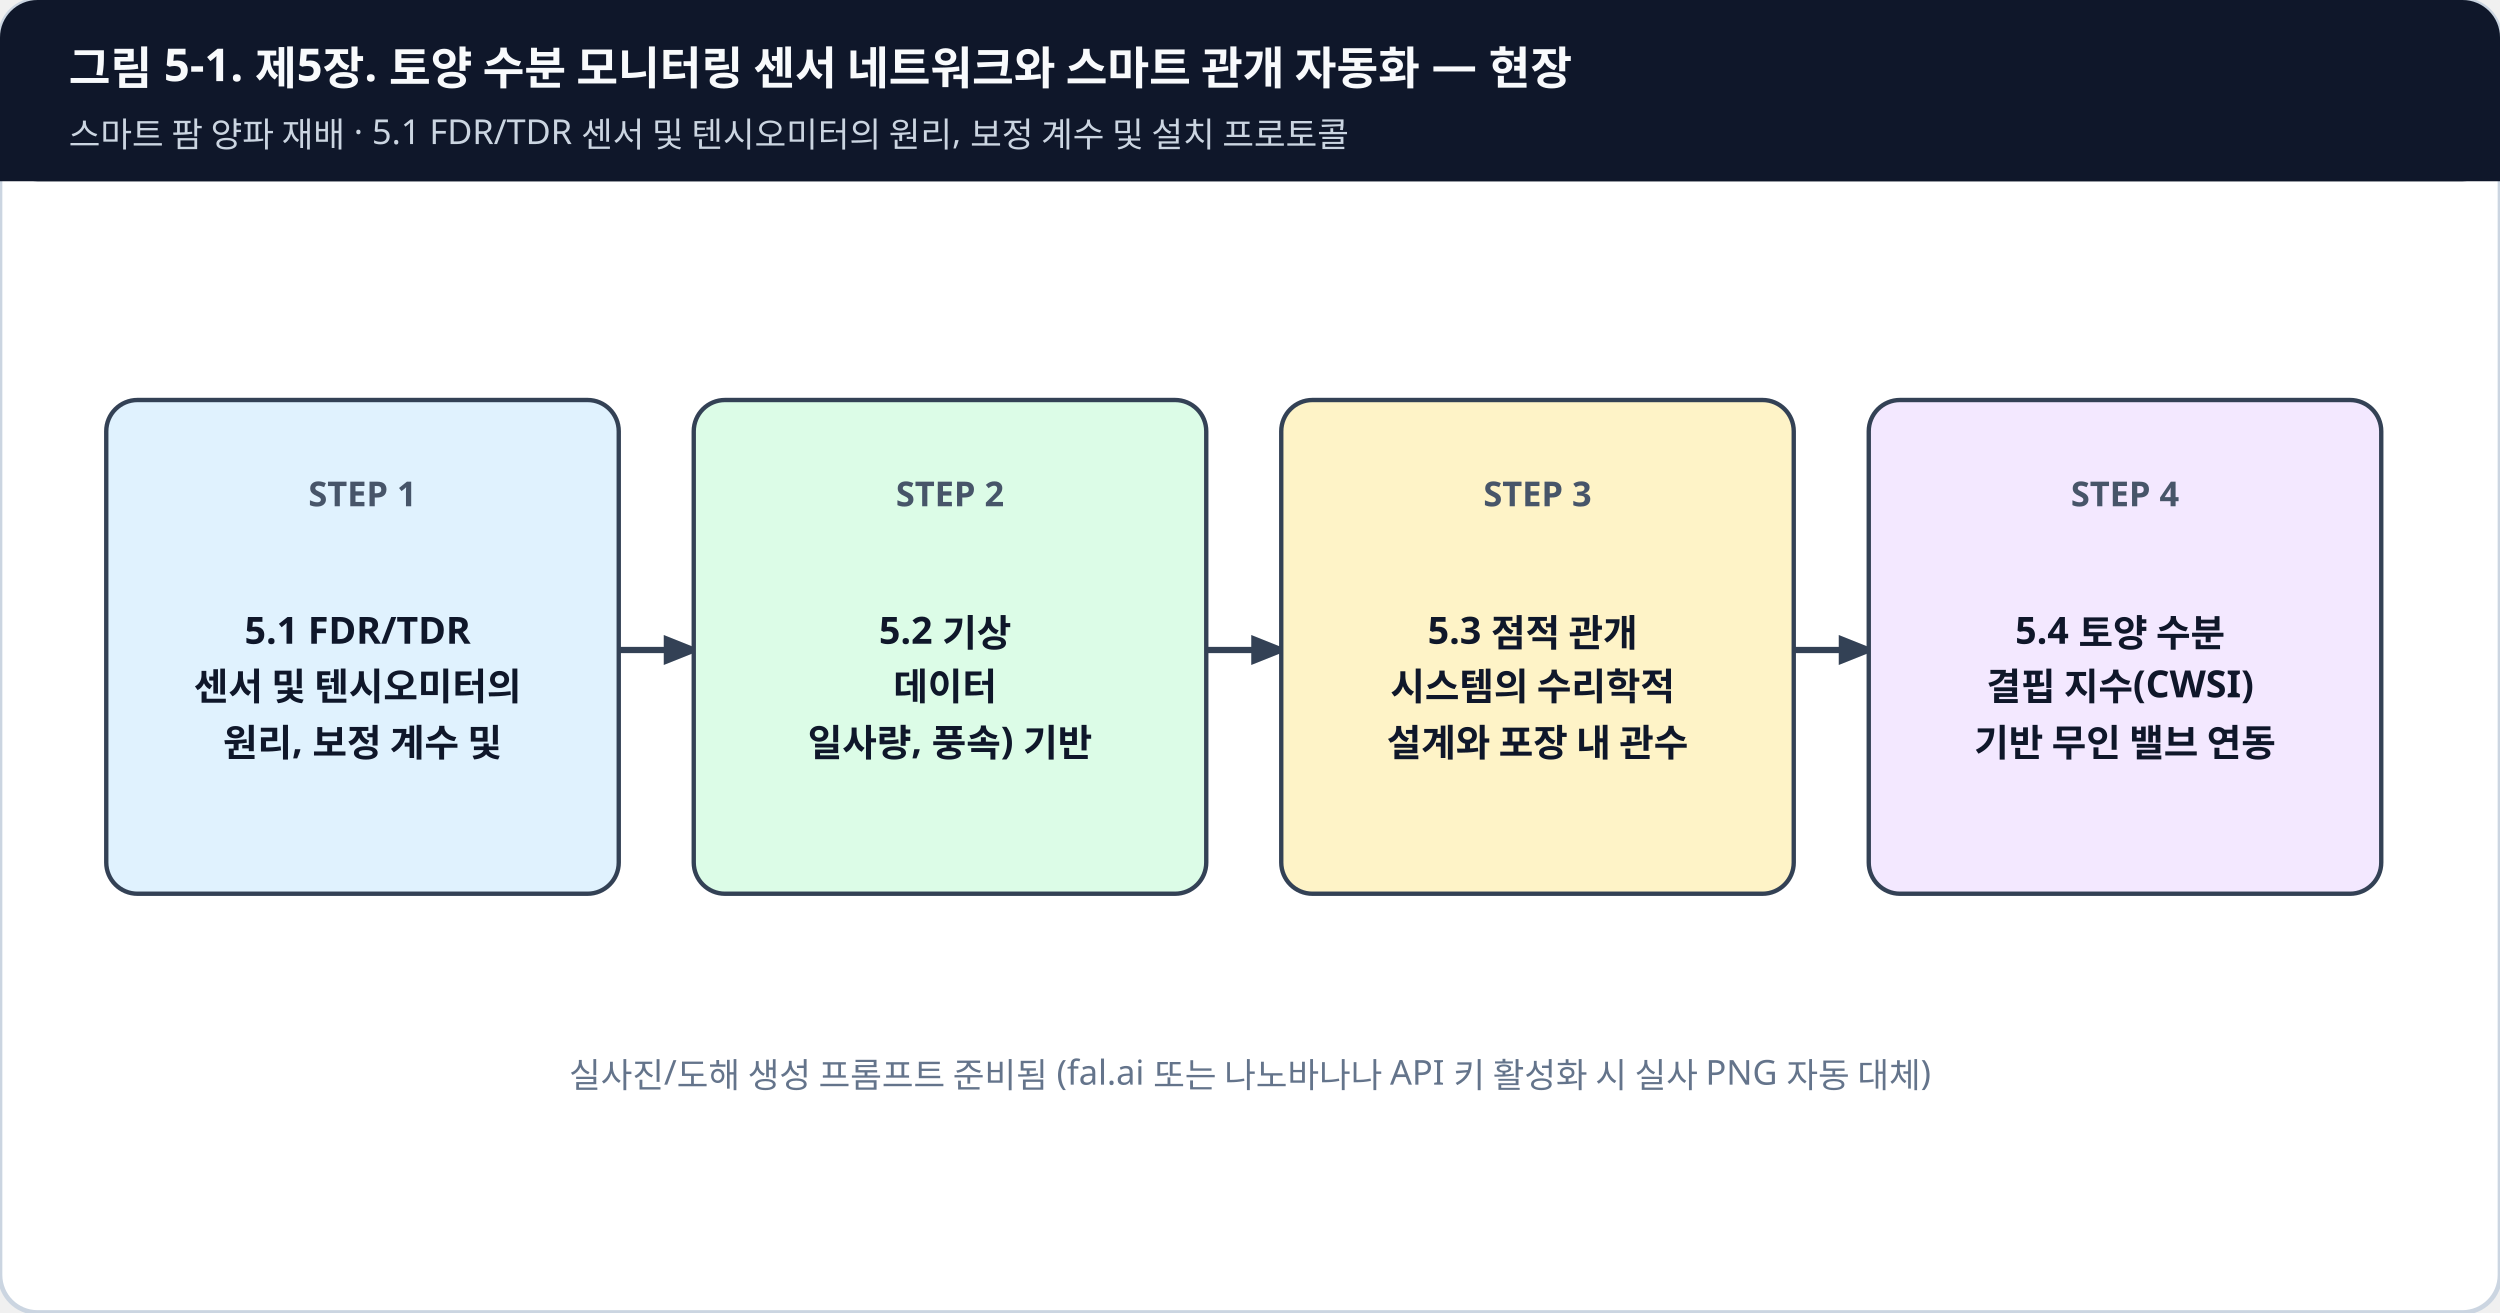
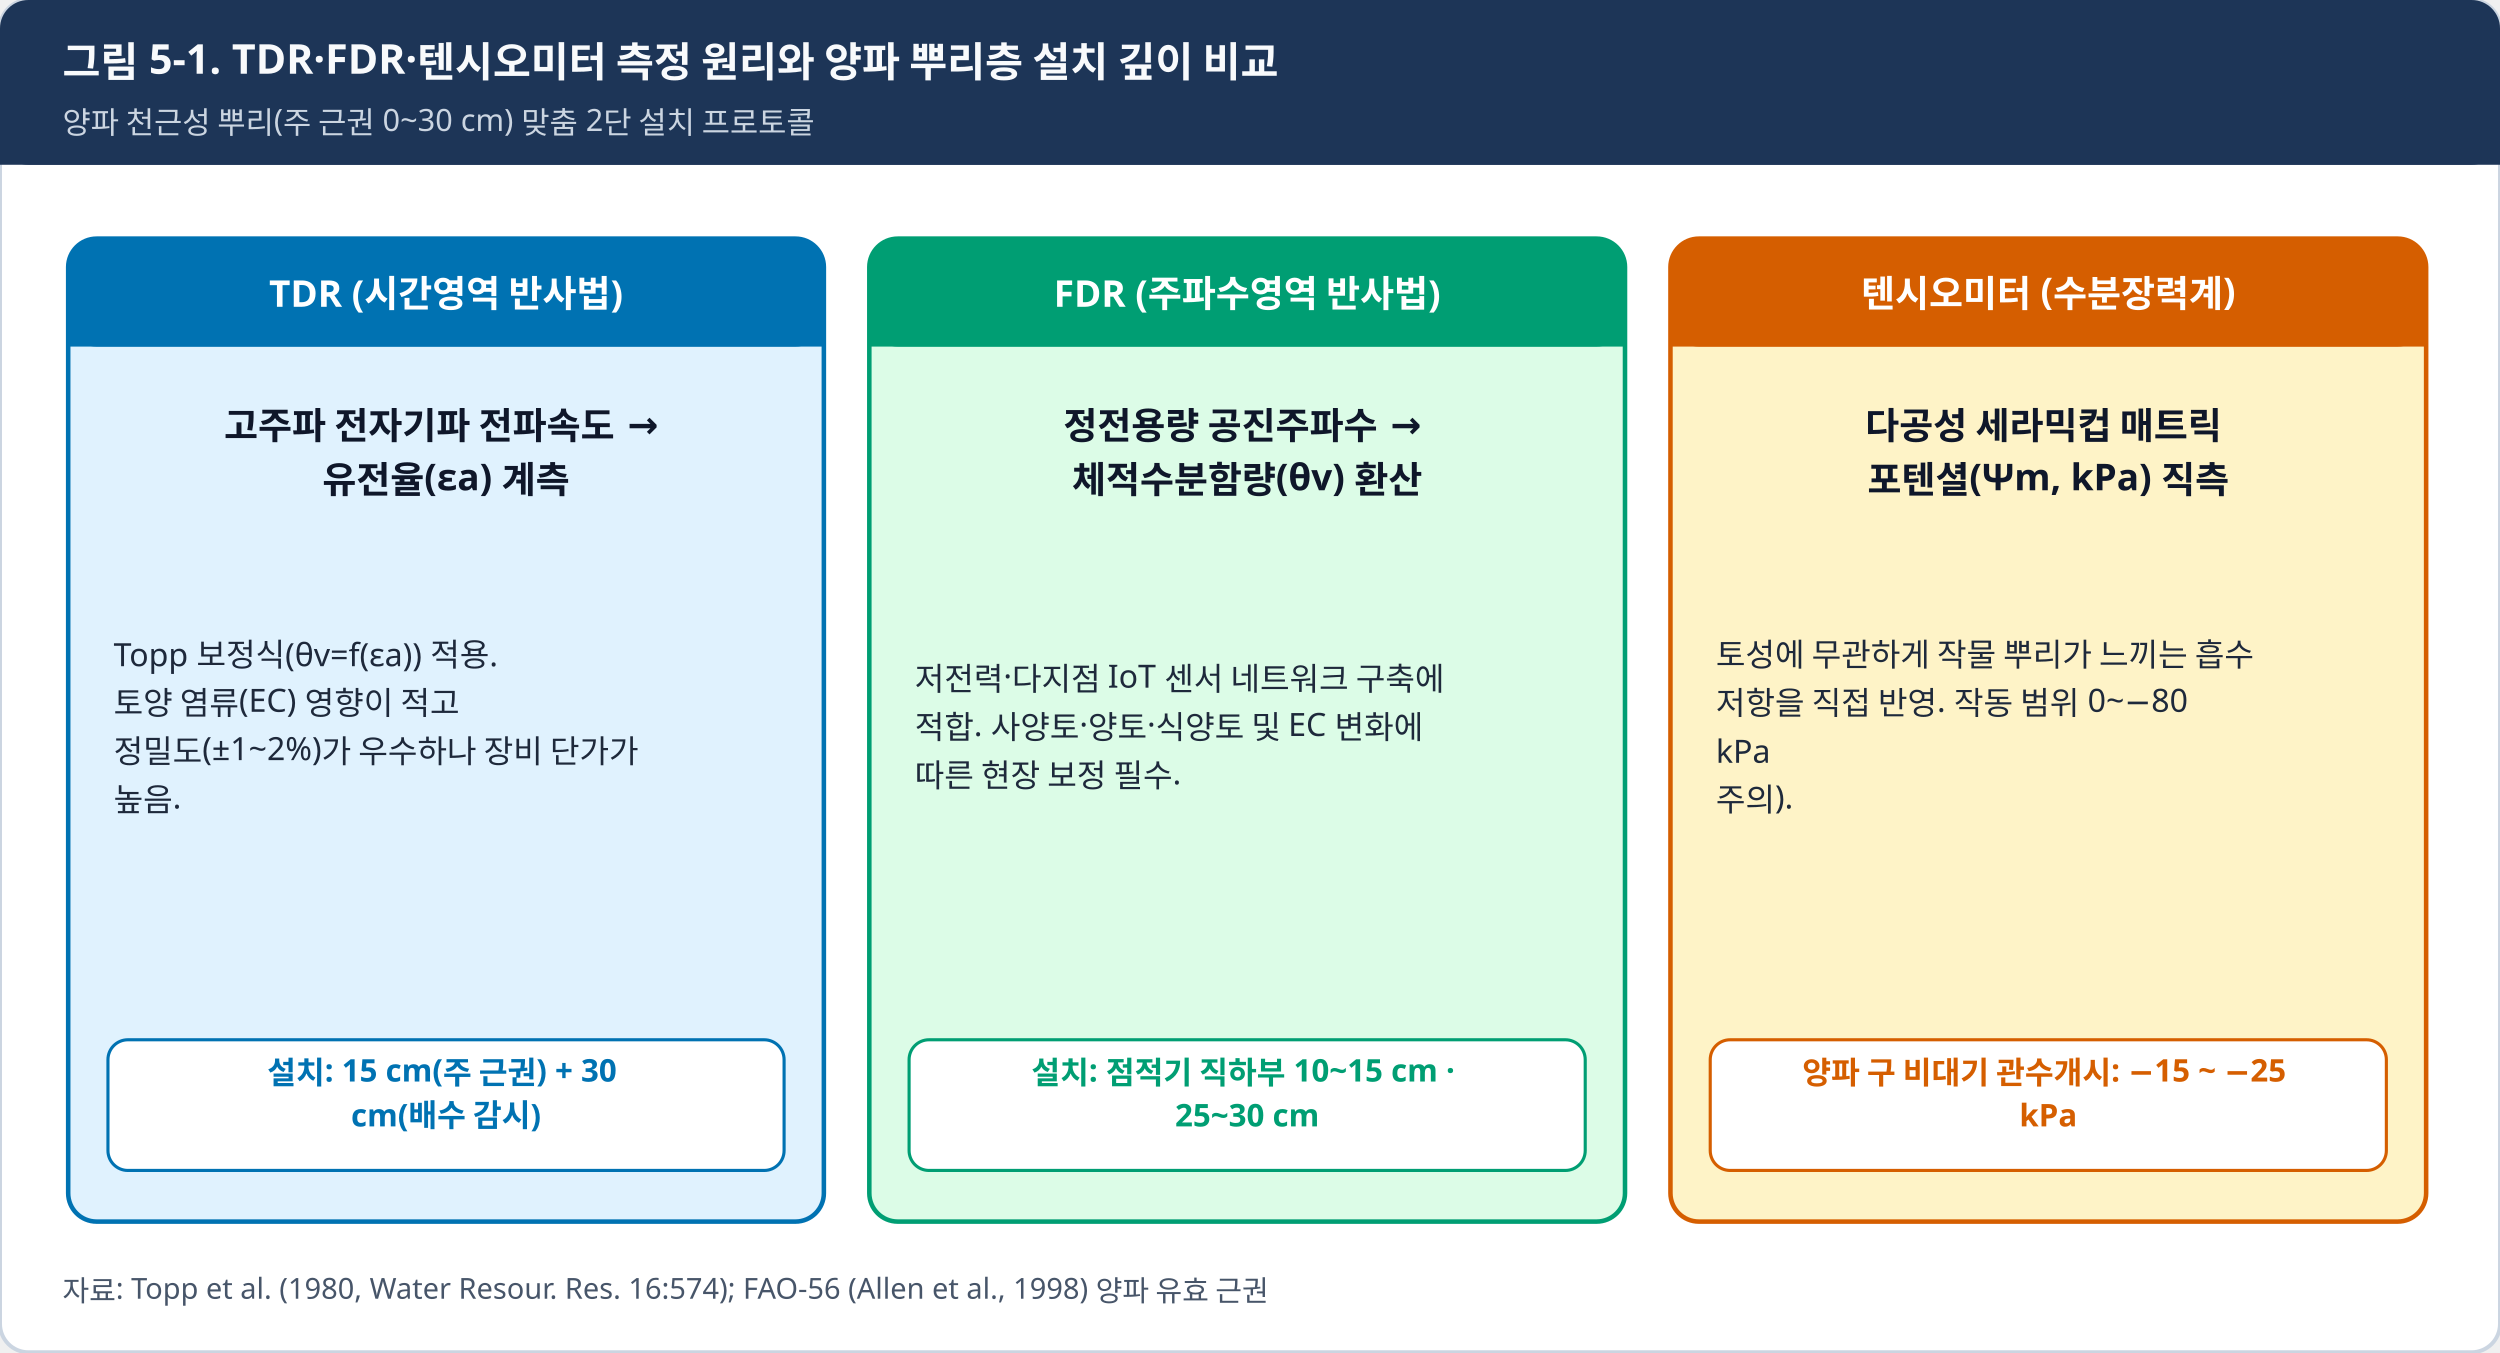
- <svg xmlns="http://www.w3.org/2000/svg" viewBox="0 0 800 420" width="800" height="420" style="background:#ffffff;font-family:'Malgun Gothic', 'Apple SD Gothic Neo', 'Noto Sans KR', sans-serif;">
-   <rect x="0" y="0" width="800" height="420" rx="12" fill="#ffffff" stroke="#cbd5e1" stroke-width="1.5" />
-   <rect x="0" y="0" width="800" height="58" rx="12" fill="#0f172a" />
-   <rect x="0" y="42" width="800" height="16" fill="#0f172a" />
-   <text x="22" y="27" font-size="14.5" font-weight="700" fill="#f8fafc">그림 5-1. 제5장. 토양 수분 모니터링 센서 네트워크와 스마트 관개 자동화 — 현장</text>
-   <text x="22" y="47" font-size="11" fill="#cbd5e1">스마트 팜 양파 재배 · 5.1 FDR/TDR 센서 및 텐시오미터의 원리, 보정 계수 및 설치 프로토콜</text>
-   <defs>
-     <marker id="ar" viewBox="0 0 10 10" refX="8" refY="5" markerWidth="6" markerHeight="6" orient="auto">
-       <path d="M 0 1 L 10 5 L 0 9 z" fill="#334155" />
-     </marker>
-   </defs>
-   <rect x="34" y="128" width="164" height="158" rx="10" fill="#e0f2fe" stroke="#334155" stroke-width="1.4" />
-   <text x="116" y="162" text-anchor="middle" font-size="11" font-weight="700" fill="#475569">STEP 1</text>
-   <text text-anchor="middle" font-size="12" font-weight="700" fill="#0f172a">
-     <tspan x="116" y="206.0">5.1 FDR/TDR</tspan>
-     <tspan x="116" y="224.0">센서 및 텐시오미터의</tspan>
-     <tspan x="116" y="242.0">원리, 보정 계수 및</tspan>
+ <svg xmlns="http://www.w3.org/2000/svg" viewBox="0 0 880 476" width="880" height="476" style="background:#ffffff;font-family:'Malgun Gothic', 'Apple SD Gothic Neo', 'Noto Sans KR', sans-serif;">
+   <rect x="0" y="0" width="880" height="476" rx="10" fill="#ffffff" stroke="#cbd5e1" stroke-width="1.4" />
+   <rect x="0" y="0" width="880" height="58" rx="10" fill="#1D3557" />
+   <rect x="0" y="42" width="880" height="16" fill="#1D3557" />
+   <text x="22" y="27" font-size="14.5" font-weight="700" fill="#f8fafc">그림 5-1. TDR·FDR·텐시오미터 측정 원리와 양파 뿌리층 설치 깊이 비교</text>
+   <text x="22" y="47" font-size="10.8" fill="#cbd5e1">양파 천근성 뿌리(주 근권 0~30 cm) 맞춤 2단 설치 프로토콜</text>
+   <rect x="24" y="84" width="266" height="346" rx="10" fill="#E0F2FE" stroke="#0072B2" stroke-width="1.6" />
+   <rect x="24" y="84" width="266" height="38" rx="10" fill="#0072B2" />
+   <rect x="24" y="108" width="266" height="14" fill="#0072B2" />
+   <text x="157.0" y="108" text-anchor="middle" font-size="13" font-weight="700" fill="#ffffff">TDR (시간영역 반사법)</text>
+   <text text-anchor="middle" font-size="13" font-weight="700" fill="#0f172a">
+     <tspan x="157.0" y="154.5">고주파 전자기파 전파속도 →</tspan>
+     <tspan x="157.0" y="173.5">유전율(εa) 계측</tspan>
  </text>
-   <line x1="198" y1="208" x2="222" y2="208" stroke="#334155" stroke-width="2" marker-end="url(#ar)" />
-   <rect x="222" y="128" width="164" height="158" rx="10" fill="#dcfce7" stroke="#334155" stroke-width="1.4" />
-   <text x="304" y="162" text-anchor="middle" font-size="11" font-weight="700" fill="#475569">STEP 2</text>
-   <text text-anchor="middle" font-size="12" font-weight="700" fill="#0f172a">
-     <tspan x="304" y="206.0">5.2 기상</tspan>
-     <tspan x="304" y="224.0">데이터</tspan>
-     <tspan x="304" y="242.0">일사량, 풍속) 기반</tspan>
+   <text text-anchor="start" font-size="11.3" font-weight="500" fill="#1e293b">
+     <tspan x="40" y="234.5">Topp 보정식(θv=f(εa)) 적용.</tspan>
+     <tspan x="40" y="251.5">토양 염류(EC) 영향이 적고</tspan>
+     <tspan x="40" y="268.5">정밀도(±1~2%)가 우수하나 장비 단가가</tspan>
+     <tspan x="40" y="285.5">높음.</tspan>
  </text>
-   <line x1="386" y1="208" x2="410" y2="208" stroke="#334155" stroke-width="2" marker-end="url(#ar)" />
-   <rect x="410" y="128" width="164" height="158" rx="10" fill="#fef3c7" stroke="#334155" stroke-width="1.4" />
-   <text x="492" y="162" text-anchor="middle" font-size="11" font-weight="700" fill="#475569">STEP 3</text>
-   <text text-anchor="middle" font-size="12" font-weight="700" fill="#0f172a">
-     <tspan x="492" y="206.0">5.3 점적 관개</tspan>
-     <tspan x="492" y="224.0">시스템의 수리학적</tspan>
-     <tspan x="492" y="242.0">설계와 포장 내 관수</tspan>
+   <rect x="38" y="366" width="238" height="46" rx="7" fill="#ffffff" stroke="#0072B2" stroke-width="1.1" />
+   <text text-anchor="middle" font-size="11" font-weight="700" fill="#0072B2">
+     <tspan x="157.0" y="381.5">설치: 15 cm(주 근권) + 30</tspan>
+     <tspan x="157.0" y="396.5">cm(배수 감시)</tspan>
  </text>
-   <line x1="574" y1="208" x2="598" y2="208" stroke="#334155" stroke-width="2" marker-end="url(#ar)" />
-   <rect x="598" y="128" width="164" height="158" rx="10" fill="#f3e8ff" stroke="#334155" stroke-width="1.4" />
-   <text x="680" y="162" text-anchor="middle" font-size="11" font-weight="700" fill="#475569">STEP 4</text>
-   <text text-anchor="middle" font-size="12" font-weight="700" fill="#0f172a">
-     <tspan x="680" y="206.0">5.4 토양 수분</tspan>
-     <tspan x="680" y="224.0">결핍 지수(CWSI)</tspan>
-     <tspan x="680" y="242.0">기반 무인 밸브 연동</tspan>
+   <rect x="306" y="84" width="266" height="346" rx="10" fill="#DCFCE7" stroke="#009E73" stroke-width="1.6" />
+   <rect x="306" y="84" width="266" height="38" rx="10" fill="#009E73" />
+   <rect x="306" y="108" width="266" height="14" fill="#009E73" />
+   <text x="439.0" y="108" text-anchor="middle" font-size="13" font-weight="700" fill="#ffffff">FDR (주파수영역 반사법)</text>
+   <text text-anchor="middle" font-size="13" font-weight="700" fill="#0f172a">
+     <tspan x="439.0" y="154.5">정전용량 공진주파수 →</tspan>
+     <tspan x="439.0" y="173.5">체적수분함량(θv) 환산</tspan>
  </text>
-   <text x="400" y="348" text-anchor="middle" font-size="11" fill="#64748b">실사진/도해 생성 프롬프트 준비됨 (fal.ai 또는 나노바나나 API 키 활성화 시 실사 PNG 자동 대체)</text>
+   <text text-anchor="start" font-size="11.3" font-weight="500" fill="#1e293b">
+     <tspan x="322" y="243.0">저전력·다지점 IoT 센서 네트워크 구축에</tspan>
+     <tspan x="322" y="260.0">적합. 사양토·양토·식양토 및 EC 변화에</tspan>
+     <tspan x="322" y="277.0">따른 현장 보정 필수.</tspan>
+   </text>
+   <rect x="320" y="366" width="238" height="46" rx="7" fill="#ffffff" stroke="#009E73" stroke-width="1.1" />
+   <text text-anchor="middle" font-size="11" font-weight="700" fill="#009E73">
+     <tspan x="439.0" y="381.5">설치: 점적기 직하부 10~15 cm ·</tspan>
+     <tspan x="439.0" y="396.5">25~30 cm</tspan>
+   </text>
+   <rect x="588" y="84" width="266" height="346" rx="10" fill="#FEF3C7" stroke="#D55E00" stroke-width="1.6" />
+   <rect x="588" y="84" width="266" height="38" rx="10" fill="#D55E00" />
+   <rect x="588" y="108" width="266" height="14" fill="#D55E00" />
+   <text x="721.0" y="108" text-anchor="middle" font-size="13" font-weight="700" fill="#ffffff">텐시오미터 (수분장력계)</text>
+   <text text-anchor="middle" font-size="13" font-weight="700" fill="#0f172a">
+     <tspan x="721.0" y="154.5">다공성 세라믹컵 매트릭</tspan>
+     <tspan x="721.0" y="173.5">포텐셜(Ψm, kPa) 직측</tspan>
+   </text>
+   <text text-anchor="start" font-size="11.3" font-weight="500" fill="#1e293b">
+     <tspan x="604" y="234.5">토성에 무관하게 작물 뿌리가 느끼는 흡수</tspan>
+     <tspan x="604" y="251.5">저항을 직접 반영. 작동 범위 0~−80</tspan>
+     <tspan x="604" y="268.5">kPa</tspan>
+     <tspan x="604" y="285.5">주의).</tspan>
+   </text>
+   <rect x="602" y="366" width="238" height="46" rx="7" fill="#ffffff" stroke="#D55E00" stroke-width="1.1" />
+   <text text-anchor="middle" font-size="11" font-weight="700" fill="#D55E00">
+     <tspan x="721.0" y="381.5">양파 구 비대기 관수개시: −15 ~ −25</tspan>
+     <tspan x="721.0" y="396.5">kPa</tspan>
+   </text>
+   <text x="22" y="458" font-size="10.2" fill="#475569">자료: Topp et al. (1980, Water Resour. Res. 16:574); FAO-56 (Allen et al., 1998) 양파 유효 근권</text>
</svg>
